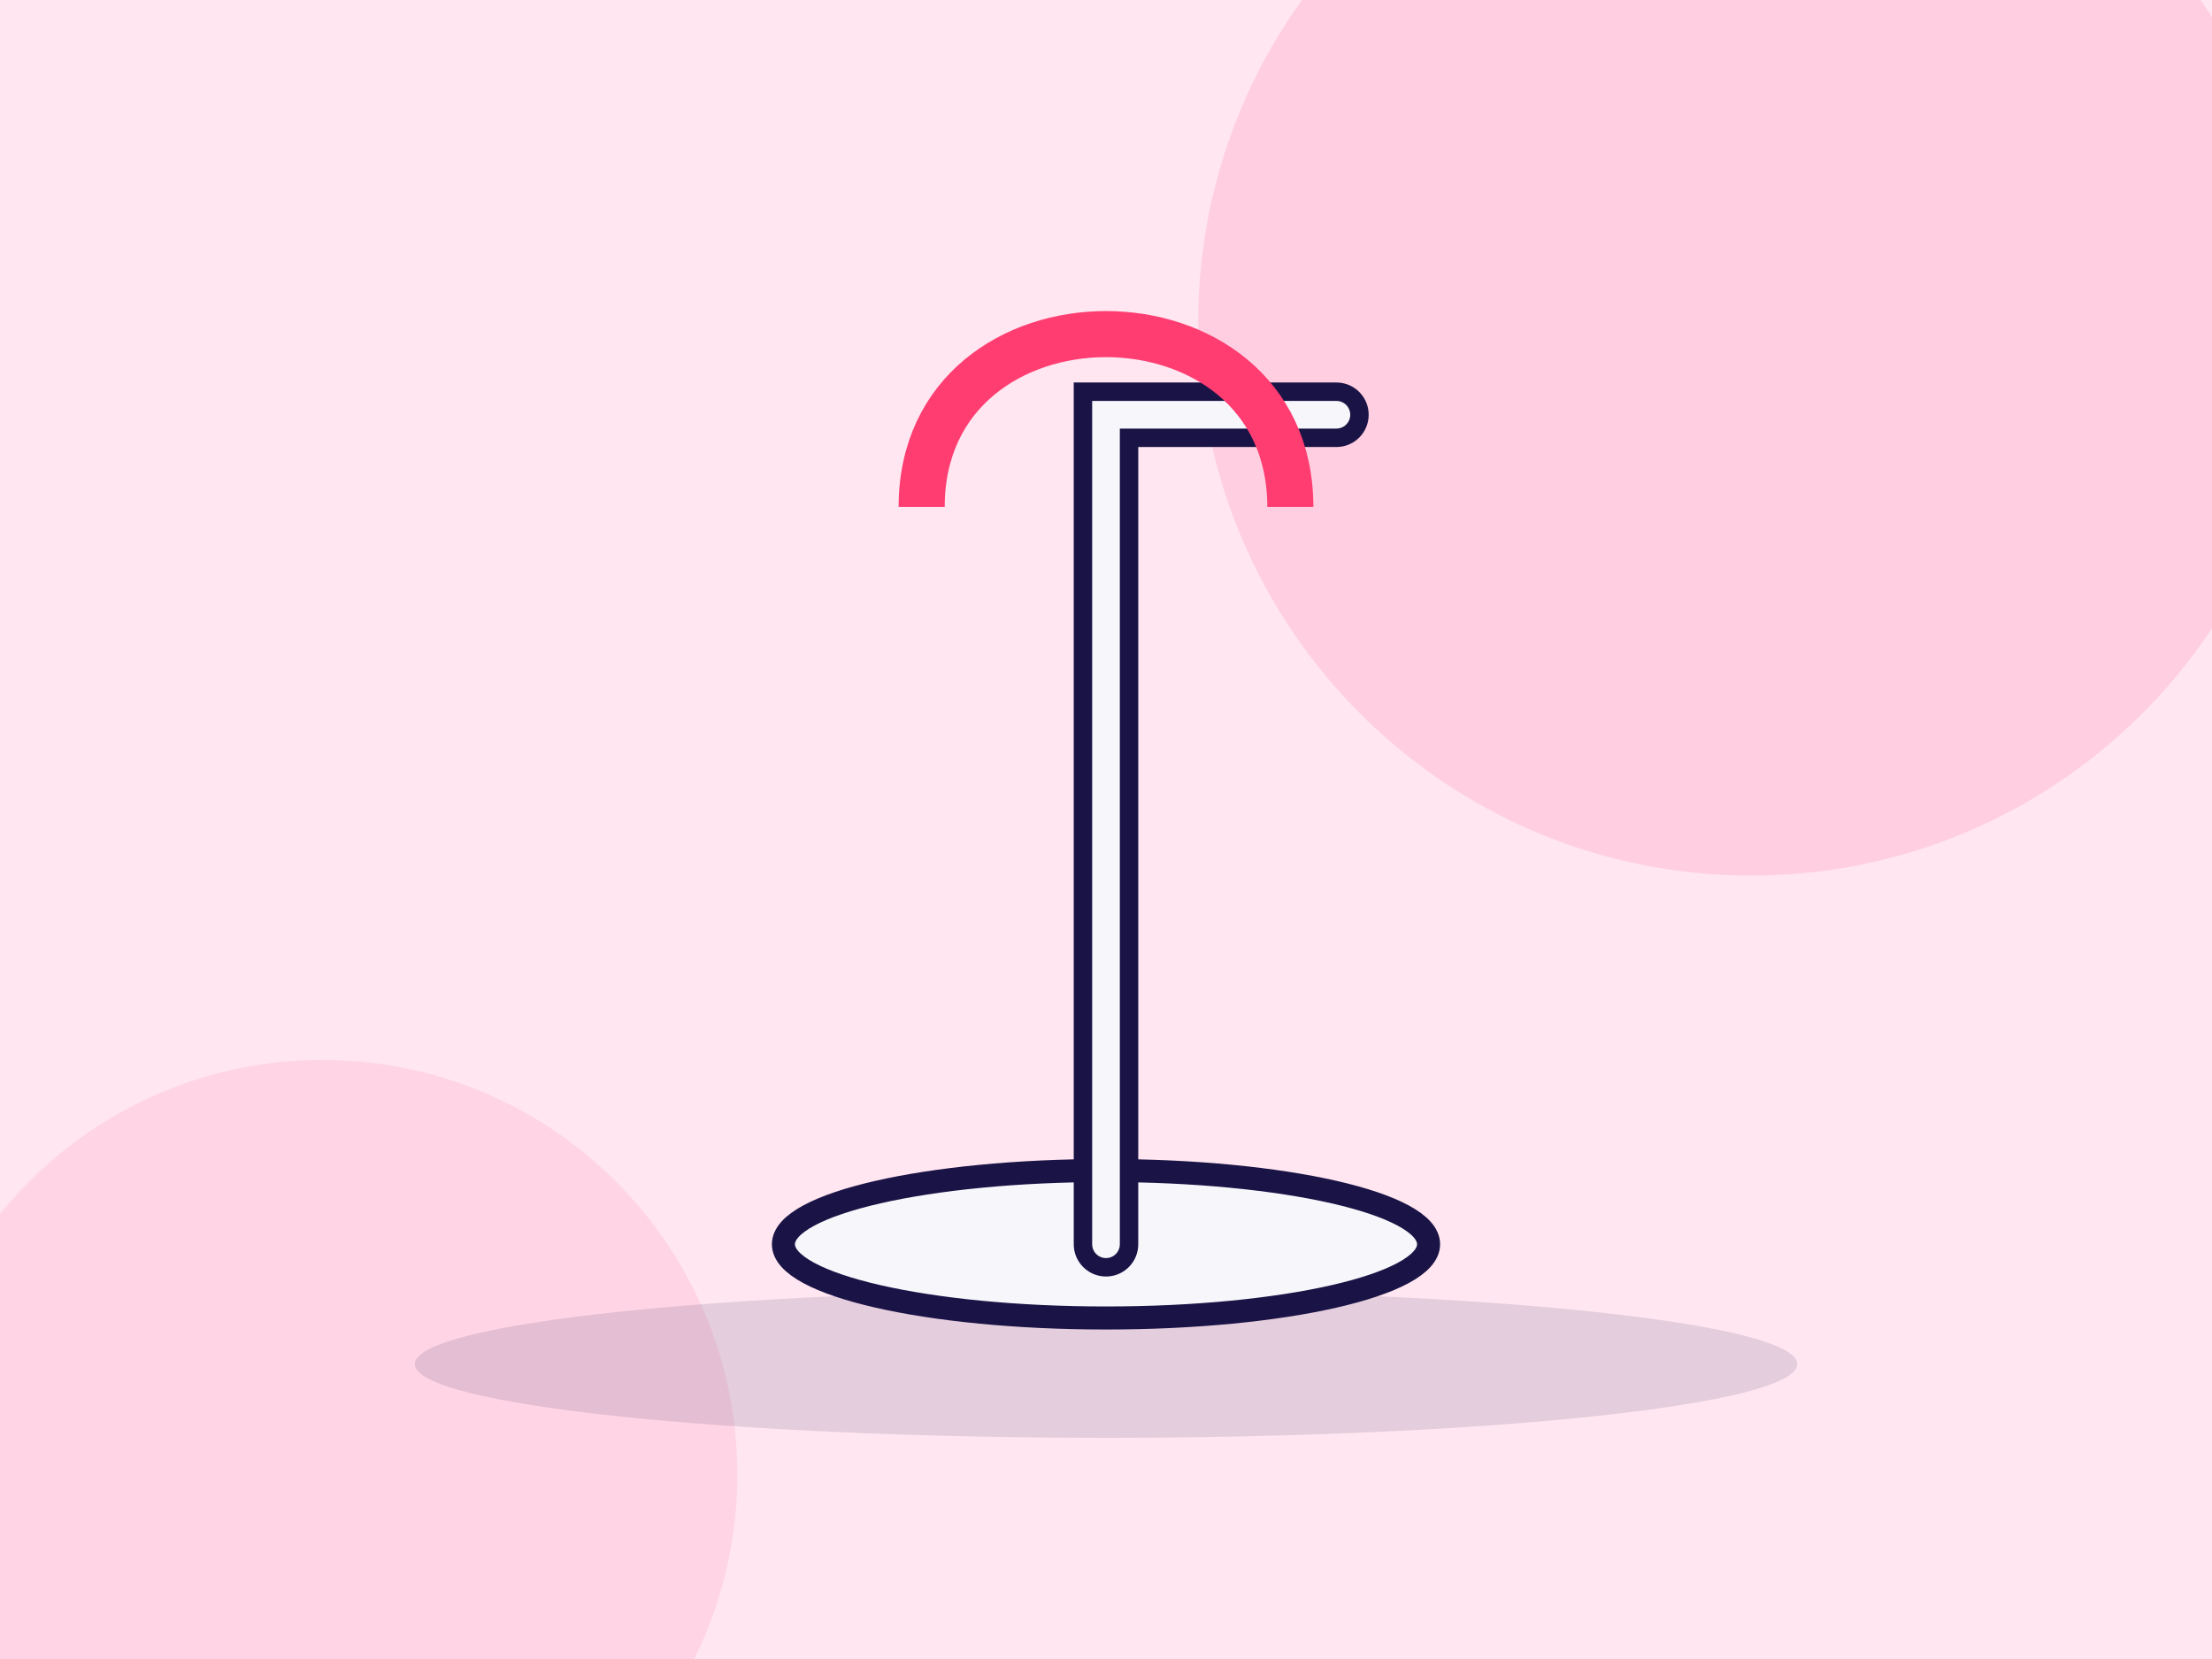
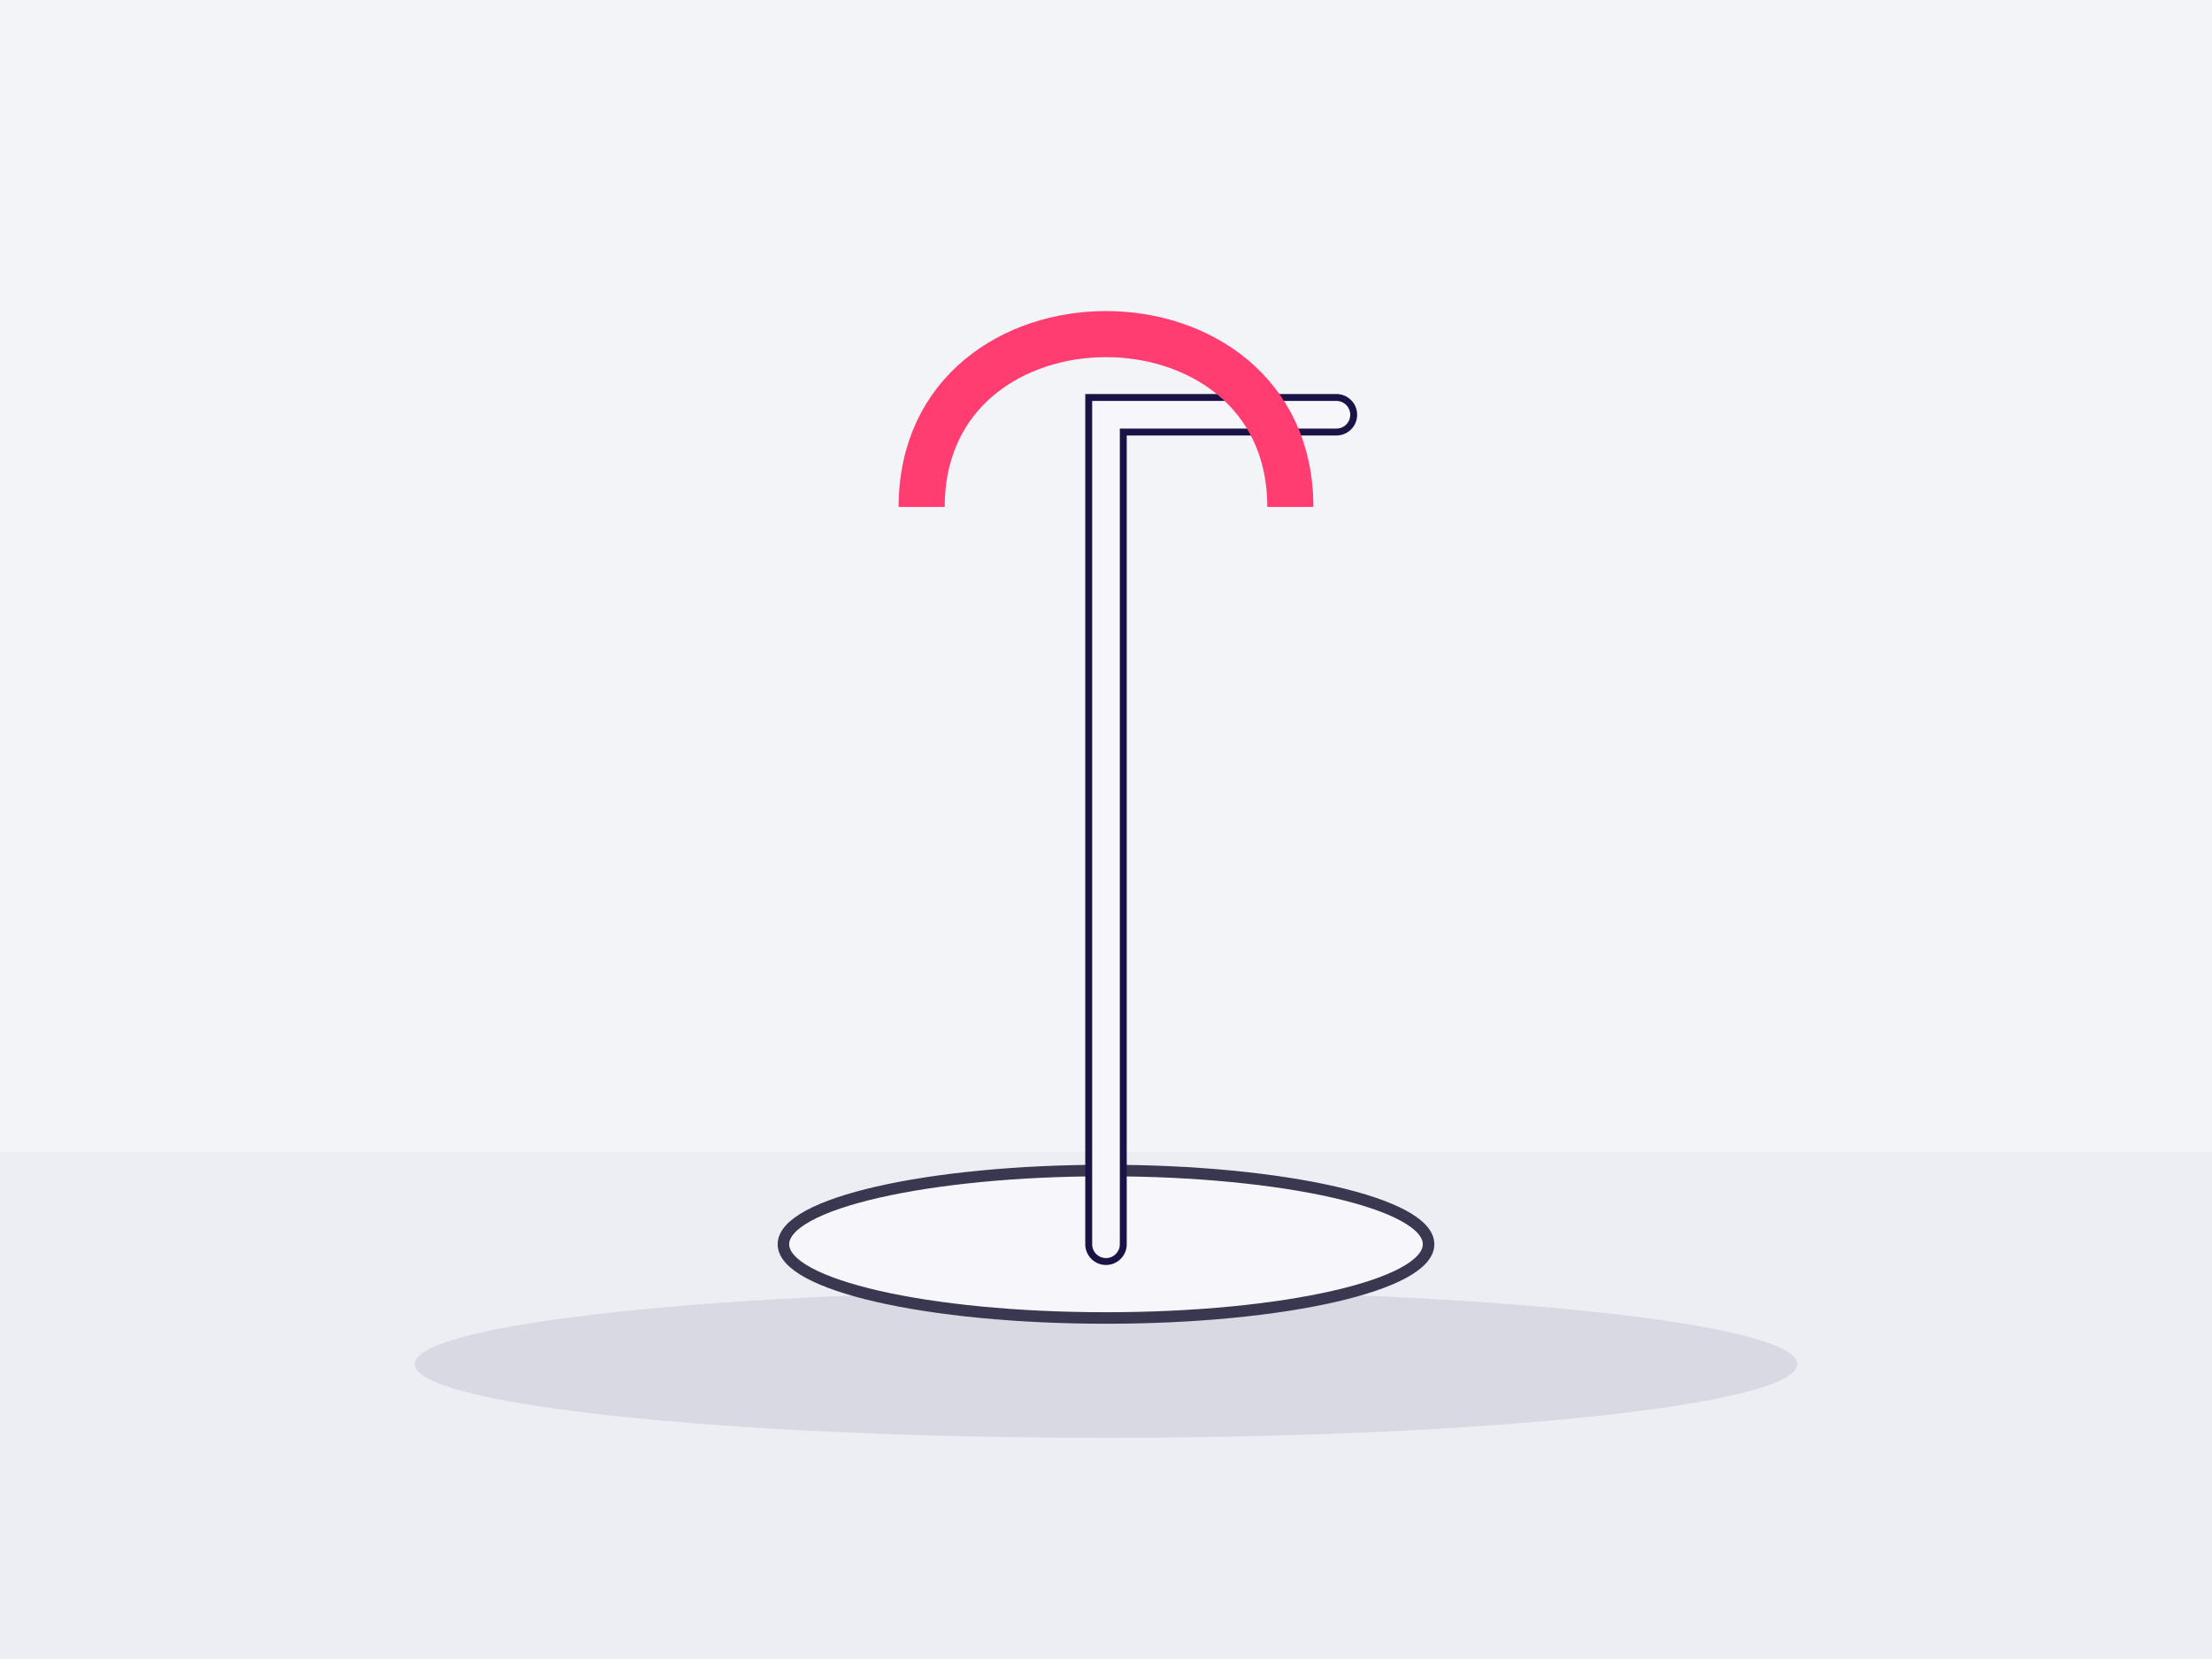
<svg xmlns="http://www.w3.org/2000/svg" viewBox="0 0 480 360">
-   <rect width="480" height="360" fill="#ffe6f0" />
-   <circle cx="380" cy="70" r="120" fill="#ffbcd5" opacity=".55" />
-   <circle cx="70" cy="320" r="90" fill="#ffbcd5" opacity=".4" />
-   <ellipse cx="240" cy="296" rx="150" ry="16" fill="#1a1446" opacity=".12" />
-   <ellipse cx="240" cy="270" rx="70" ry="16" fill="#f7f7fb" stroke="#1a1446" stroke-width="5" />
-   <path d="M240 270V90h50" stroke="#1a1446" stroke-width="14" fill="none" stroke-linecap="round" />
+   <rect width="480" height="360" fill="#f3f4f8" />
+   <rect y="250" width="480" height="110" fill="#eceef4" />
+   <ellipse cx="240" cy="296" rx="150" ry="16" fill="#1a1446" opacity=".10" />
+   <ellipse cx="240" cy="270" rx="70" ry="16" fill="#f7f7fb" stroke="#3a3850" stroke-width="2.5" />
+   <path d="M240 270V90h50" stroke="#1a1446" stroke-width="9" fill="none" stroke-linecap="round" />
  <path d="M240 270V90h50" stroke="#f7f7fb" stroke-width="6" fill="none" stroke-linecap="round" />
  <path d="M200 110c0-50 80-50 80 0" stroke="#ff3d71" stroke-width="10" fill="none" />
</svg>
